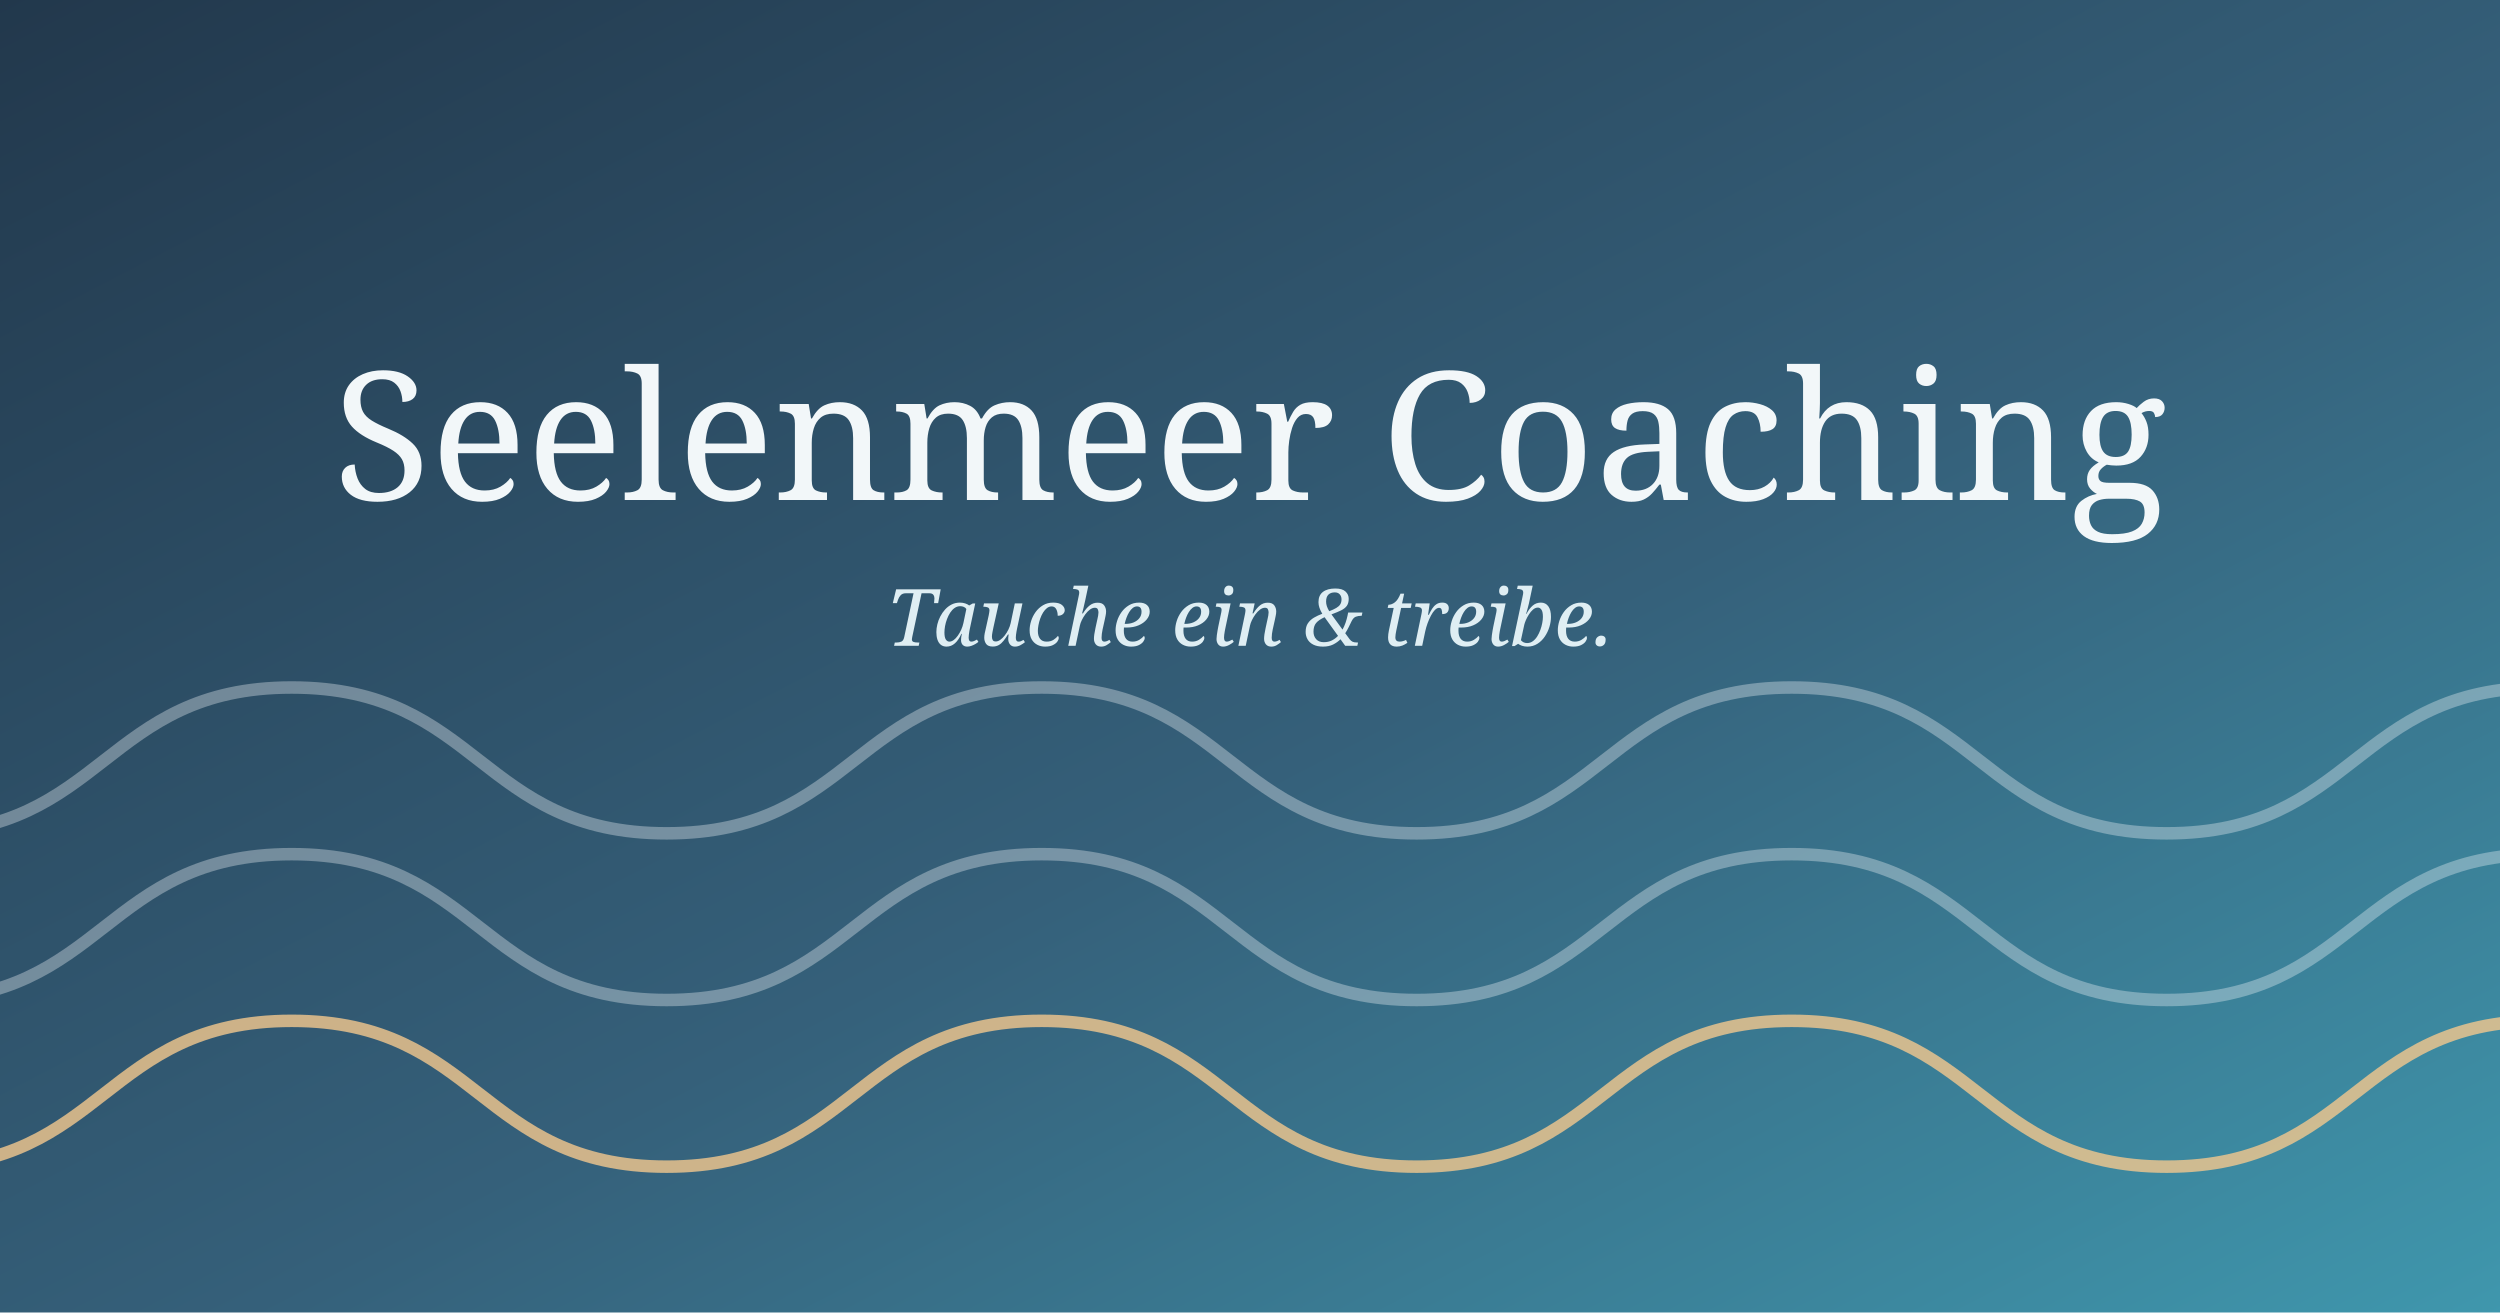
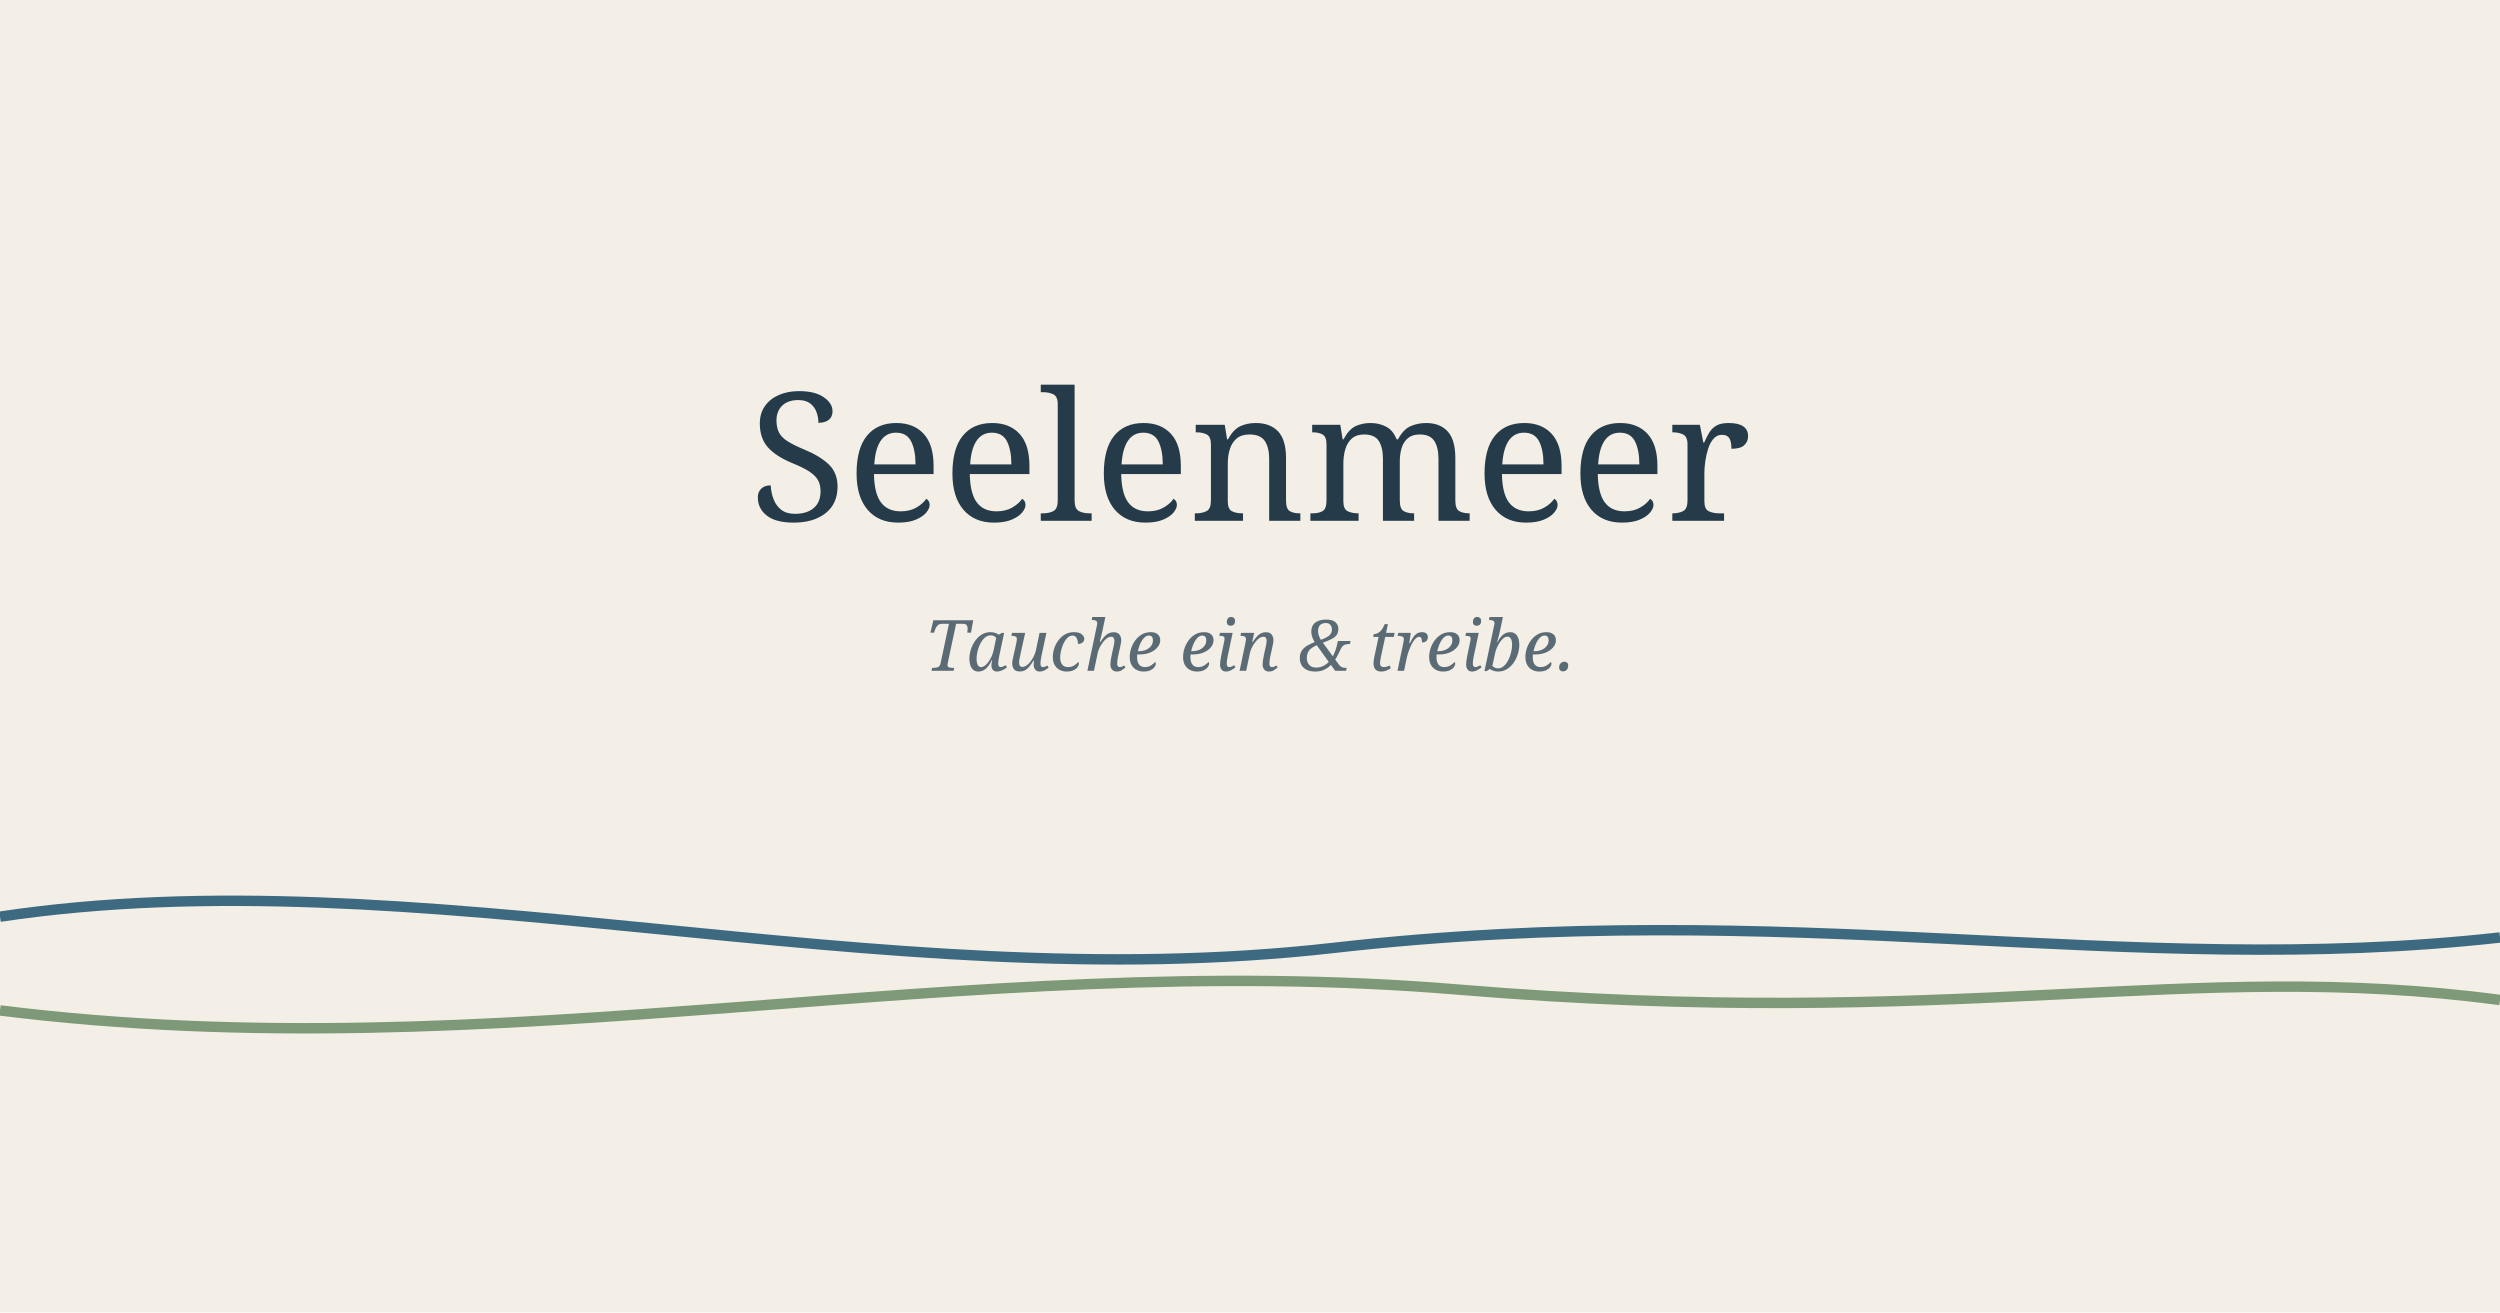
<svg xmlns="http://www.w3.org/2000/svg" width="1200" height="630" viewBox="0 0 1200 630">
-   <defs>
-     <linearGradient id="g" x1="0" y1="0" x2="1" y2="1">
-       <stop offset="0" stop-color="#22384c" />
-       <stop offset="0.55" stop-color="#35607a" />
-       <stop offset="1" stop-color="#3f97ad" />
-     </linearGradient>
-   </defs>
-   <rect width="1200" height="630" fill="url(#g)" />
-   <g fill="none" stroke="#f2f7f9" stroke-opacity="0.35" stroke-width="6" stroke-linecap="round">
-     <path d="M-40 400c90 0 90-70 180-70s90 70 180 70 90-70 180-70 90 70 180 70 90-70 180-70 90 70 180 70 90-70 180-70" />
-     <path d="M-40 480c90 0 90-70 180-70s90 70 180 70 90-70 180-70 90 70 180 70 90-70 180-70 90 70 180 70 90-70 180-70" />
-   </g>
-   <path d="M-40 560c90 0 90-70 180-70s90 70 180 70 90-70 180-70 90 70 180 70 90-70 180-70 90 70 180 70 90-70 180-70" fill="none" stroke="#f3c88d" stroke-opacity="0.8" stroke-width="6" stroke-linecap="round" />
-   <text x="600" y="240" text-anchor="middle" font-family="Georgia, serif" font-size="86" fill="#f2f7f9">Seelenmeer Coaching</text>
-   <text x="600" y="310" text-anchor="middle" font-family="Georgia, serif" font-size="38" font-style="italic" fill="#dfeef3">Tauche ein &amp; treibe.</text>
+   <rect width="1200" height="630" fill="#f3efe6" />
+   <path d="M0 440 C 200 410, 420 480, 640 455 C 860 430, 1020 470, 1200 450" fill="none" stroke="#3d6a80" stroke-width="5" />
+   <path d="M0 485 C 240 515, 460 455, 700 475 C 940 495, 1050 460, 1200 480" fill="none" stroke="#7d9977" stroke-width="5" />
+   <text x="600" y="250" text-anchor="middle" font-family="Georgia, serif" font-size="86" fill="#263b49">Seelenmeer</text>
+   <text x="600" y="322" text-anchor="middle" font-family="Georgia, serif" font-size="34" font-style="italic" fill="#5b6b75">Tauche ein &amp; treibe.</text>
</svg>
